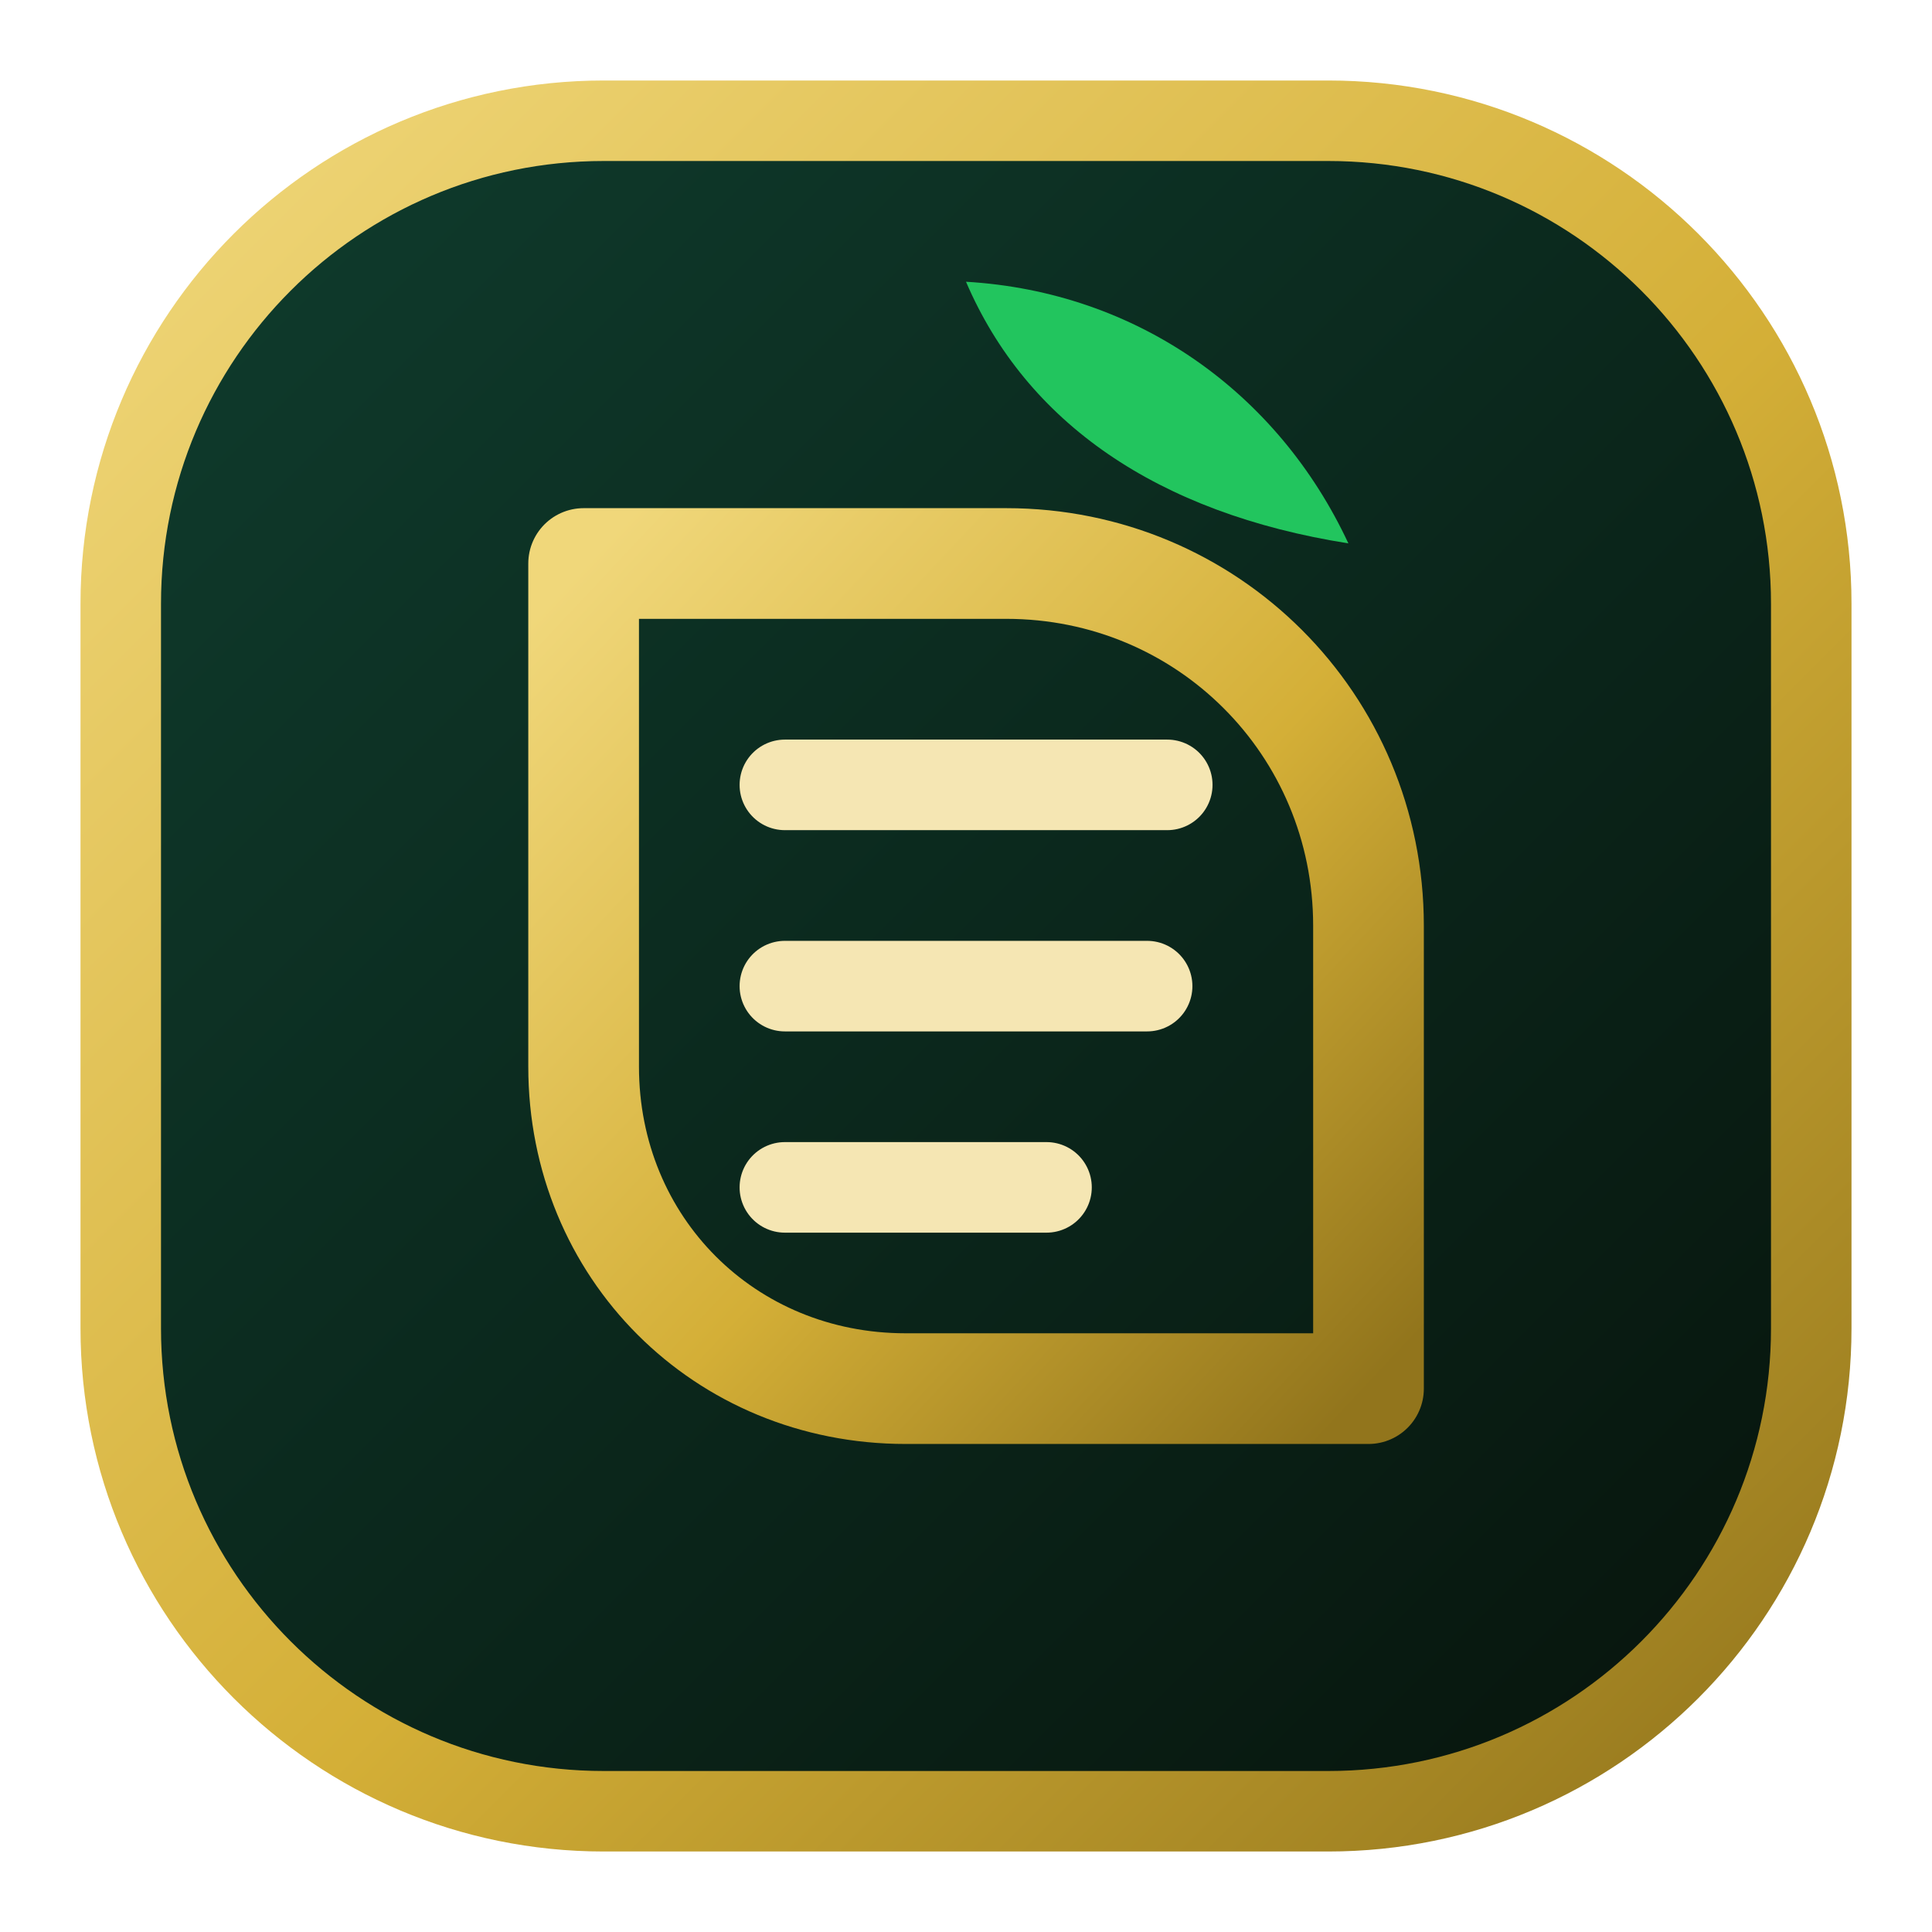
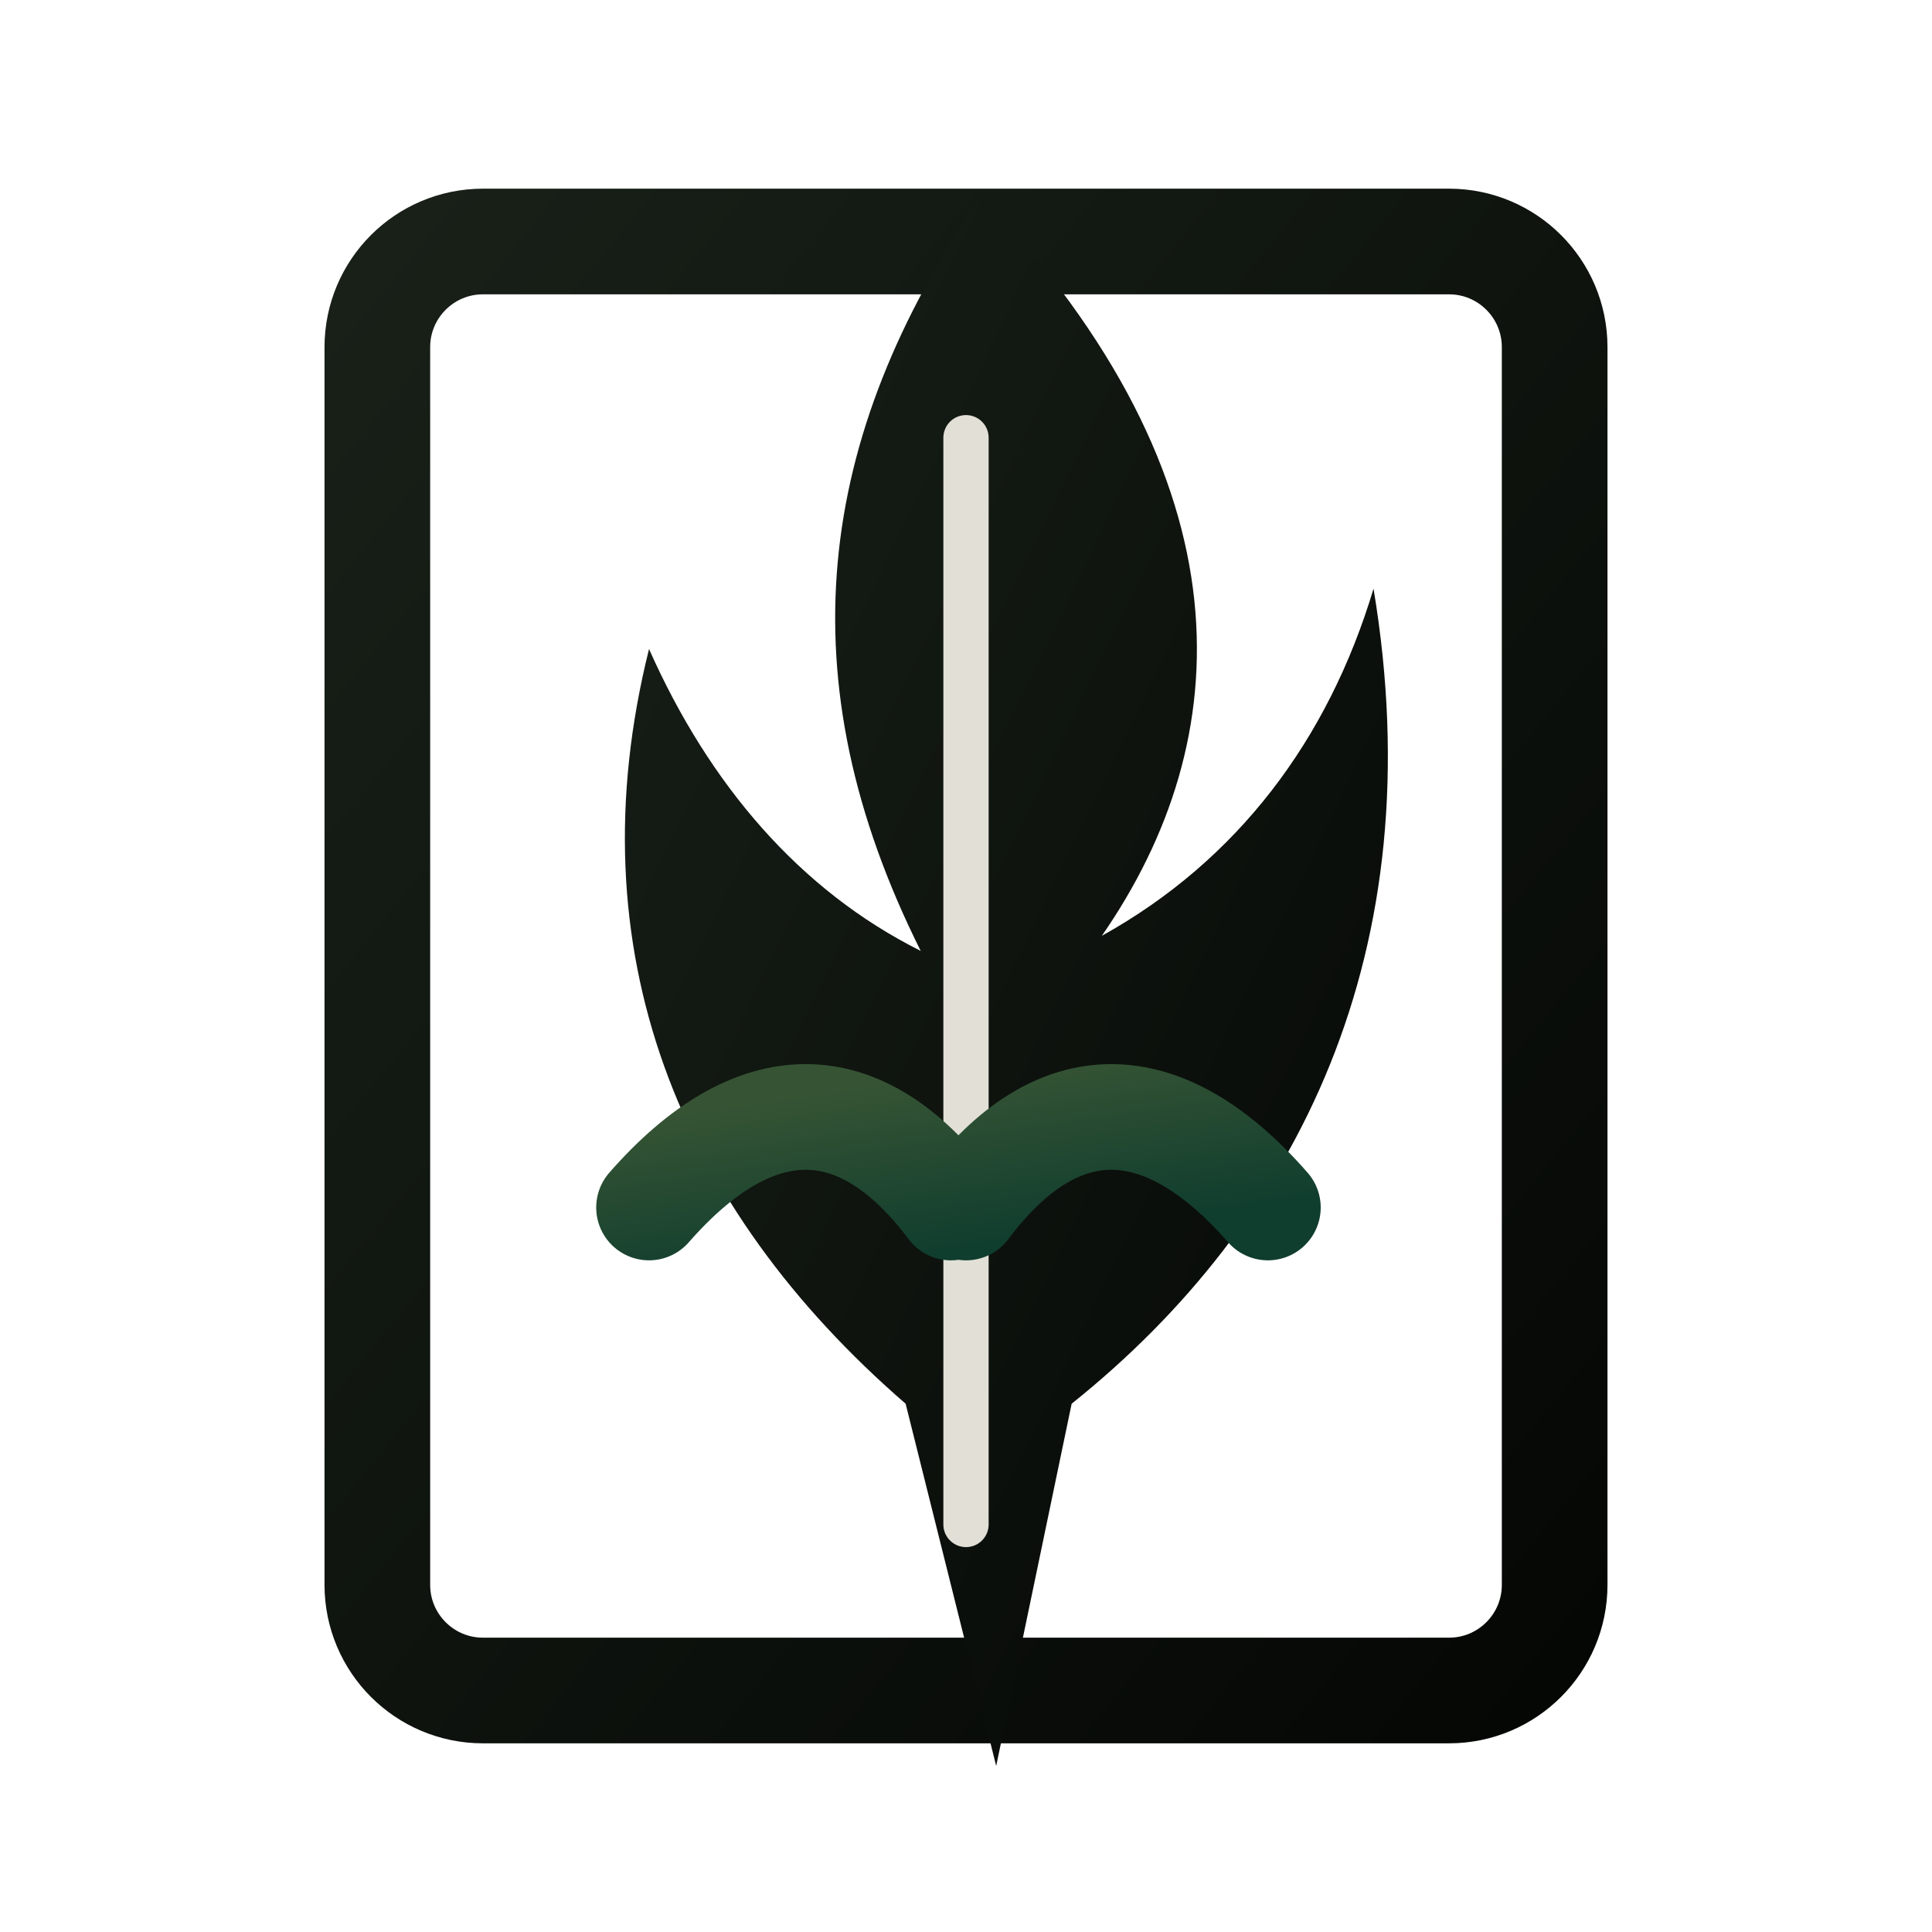
- <svg xmlns="http://www.w3.org/2000/svg" viewBox="0 0 96 96" role="img" aria-label="Salaf Library">
+ <svg xmlns="http://www.w3.org/2000/svg" viewBox="0 0 128 128" role="img" aria-label="Salaf Library">
  <defs>
-     <linearGradient id="bg" x1="0" x2="1" y1="0" y2="1">
-       <stop offset="0" stop-color="#0f3d2e" />
-       <stop offset="1" stop-color="#07130b" />
+     <linearGradient id="ink" x1="0" x2="1" y1="0" y2="1">
+       <stop offset="0" stop-color="#182018" />
+       <stop offset="1" stop-color="#050705" />
+     </linearGradient>
+     <linearGradient id="green" x1="0" x2="1" y1="0" y2="1">
+       <stop offset="0" stop-color="#365434" />
+       <stop offset="1" stop-color="#0f3d2e" />
    </linearGradient>
    <linearGradient id="gold" x1="0" x2="1" y1="0" y2="1">
-       <stop offset="0" stop-color="#f0d77a" />
-       <stop offset="0.55" stop-color="#d4af37" />
-       <stop offset="1" stop-color="#92751c" />
+       <stop offset="0" stop-color="#e6c978" />
+       <stop offset="1" stop-color="#a7833b" />
    </linearGradient>
  </defs>
-   <rect x="6" y="6" width="84" height="84" rx="24" fill="url(#bg)" stroke="url(#gold)" stroke-width="4" />
-   <path d="M29 28h21c10 0 18 8 18 18v23H45c-9 0-16-7-16-16V28Z" fill="none" stroke="url(#gold)" stroke-width="5.5" stroke-linejoin="round" />
-   <path d="M39 39h19M39 49h18M39 59h13" stroke="#f5e6b3" stroke-width="4.5" stroke-linecap="round" />
-   <path d="M67 27c-3.5-7.5-10.5-12.5-19-13 3 7 9.5 11.5 19 13Z" fill="#22c55e" />
+   <rect x="25" y="16" width="78" height="96" rx="7" fill="none" stroke="url(#ink)" stroke-width="7" />
+   <path d="M65 13c18 19 17 36 8 49 9-5 15-13 18-23 4 24-5 42-20 54l-5 24-6-24C45 80 38 63 43 43c4 9 10 16 18 20-9-18-7-34 4-50Z" fill="url(#ink)" />
+   <path d="M64 29v72" stroke="#f8f5ec" stroke-width="3" stroke-linecap="round" opacity=".9" />
+   <path d="M43 80c7-8 14-8 20 0M84 80c-7-8-14-8-20 0" stroke="url(#green)" stroke-width="7" stroke-linecap="round" fill="none" />
+   <path d="M50 92h12M78 92h12" stroke="url(#green)" stroke-width="7" stroke-linecap="round" />
+   <path d="M27 110h76" stroke="url(#gold)" stroke-width="3" stroke-linecap="round" opacity=".85" />
</svg>
